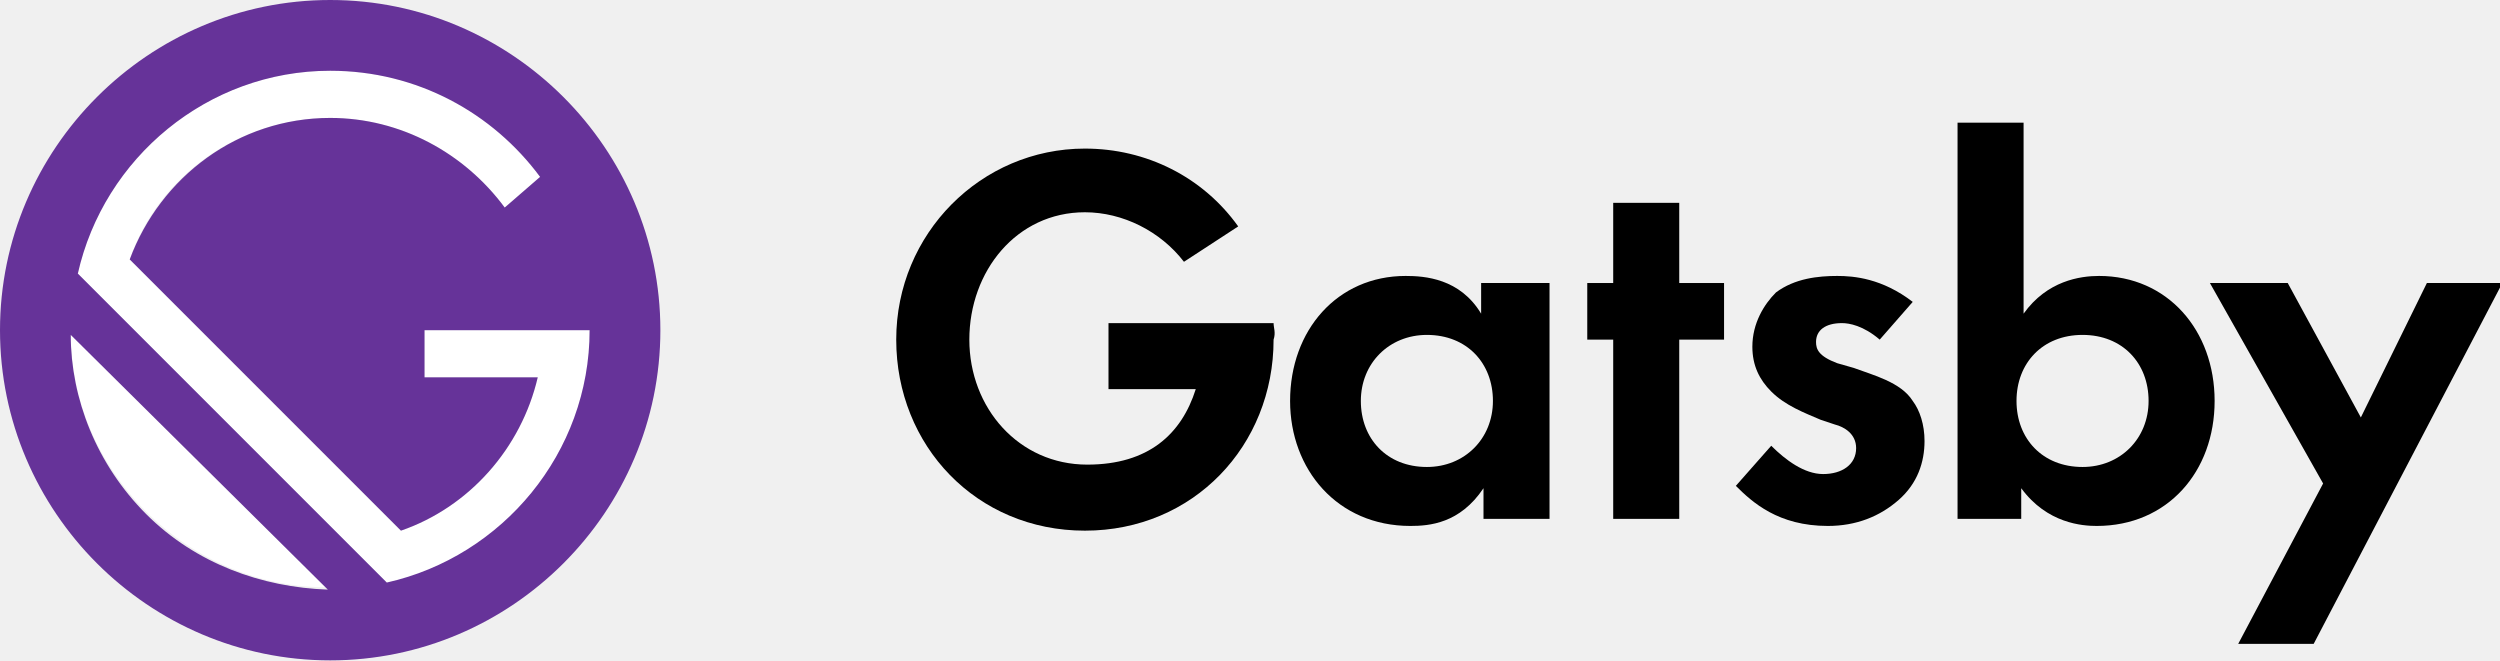
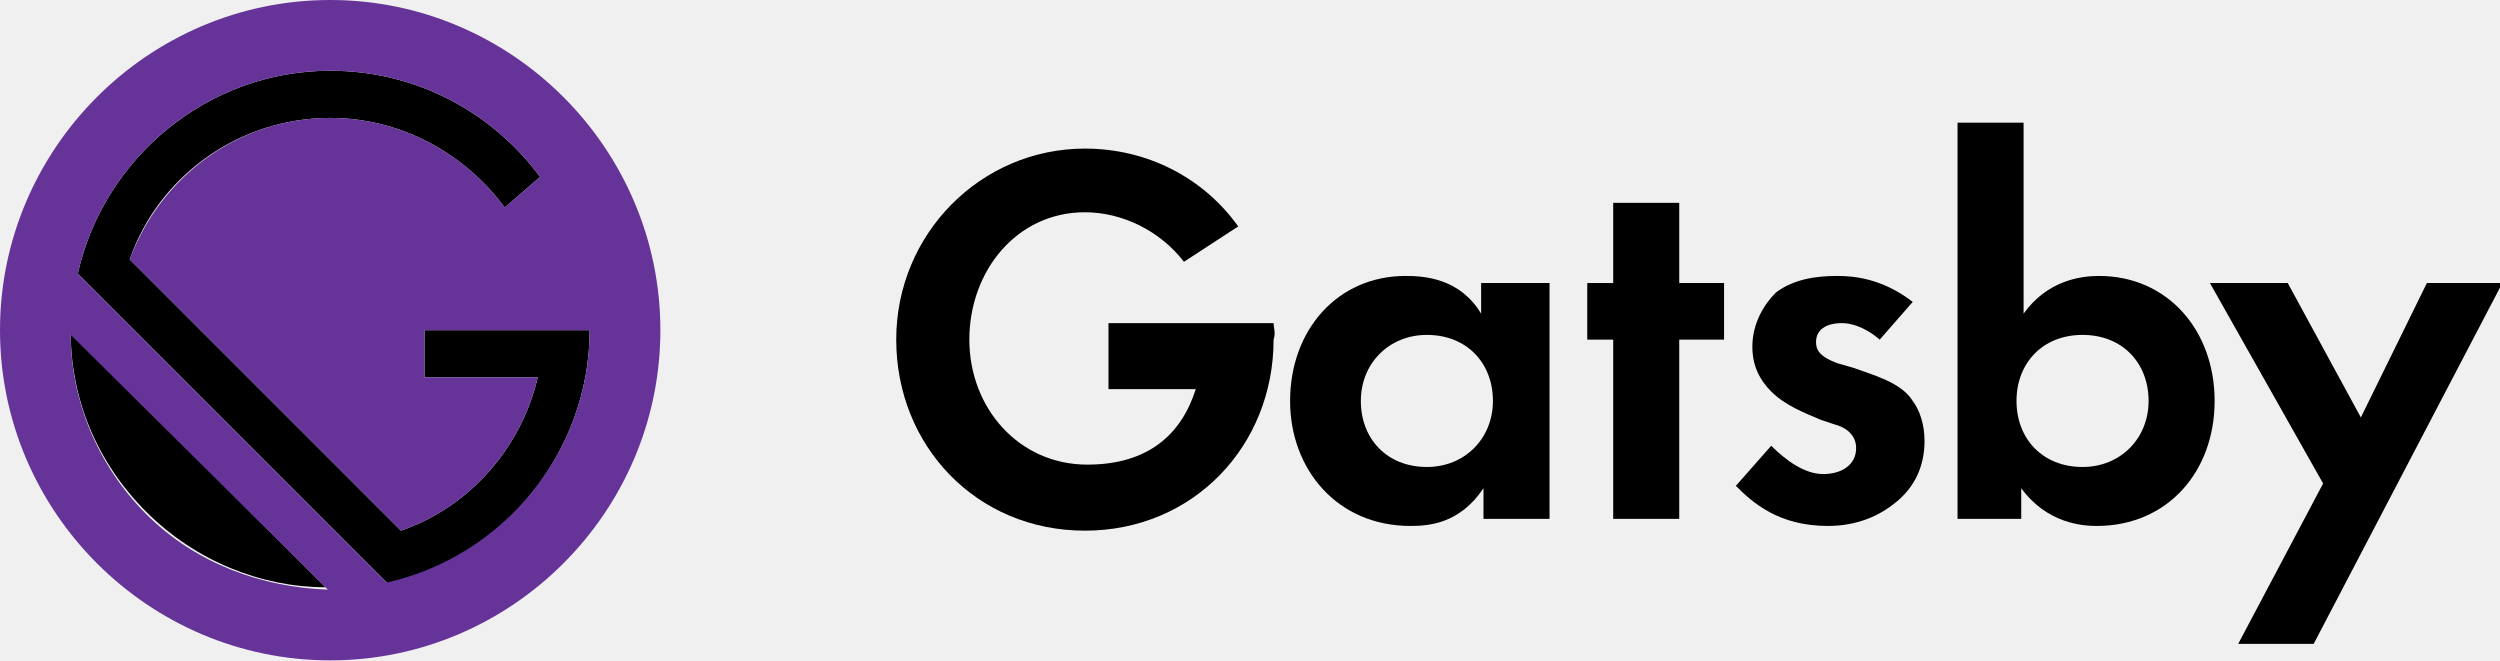
<svg xmlns="http://www.w3.org/2000/svg" version="1.1" id="Ebene_1" x="0px" y="0px" viewBox="0 0 106 28" style="enable-background:new 0 0 106 28;" xml:space="preserve">
  <style type="text/css">
- 	.st0{fill:#FFFFFF;}
+ 	.st0{fill:#000000;}
	.st1{fill:#663399;}
</style>
  <g>
    <path d="M62.9,12h2.8v10h-2.8v-1.3c-1,1.5-2.3,1.6-3.1,1.6c-3.1,0-5.1-2.4-5.1-5.3c0-3,2-5.3,4.9-5.3c0.8,0,2.3,0.1,3.2,1.6V12z    M57.7,17c0,1.6,1.1,2.8,2.8,2.8c1.6,0,2.8-1.2,2.8-2.8c0-1.6-1.1-2.8-2.8-2.8C58.9,14.2,57.7,15.4,57.7,17z" />
    <path d="M71.2,14.4V22h-2.8v-7.6h-1.1V12h1.1V8.6h2.8V12h1.9v2.4H71.2z" />
    <path d="M79.7,14.4c-0.7-0.6-1.3-0.7-1.6-0.7c-0.7,0-1.1,0.3-1.1,0.8c0,0.3,0.1,0.6,0.9,0.9l0.7,0.2c0.8,0.3,2,0.6,2.5,1.4   c0.3,0.4,0.5,1,0.5,1.7c0,0.9-0.3,1.8-1.1,2.5c-0.8,0.7-1.8,1.1-3,1.1c-2.1,0-3.2-1-3.9-1.7l1.5-1.7c0.6,0.6,1.4,1.2,2.2,1.2   c0.8,0,1.4-0.4,1.4-1.1c0-0.6-0.5-0.9-0.9-1l-0.6-0.2c-0.7-0.3-1.5-0.6-2.1-1.2c-0.5-0.5-0.8-1.1-0.8-1.9c0-1,0.5-1.8,1-2.3   c0.8-0.6,1.8-0.7,2.6-0.7c0.7,0,1.9,0.1,3.2,1.1L79.7,14.4z" />
    <path d="M85.8,13.3c1-1.4,2.4-1.6,3.2-1.6c2.9,0,4.9,2.3,4.9,5.3c0,3-2,5.3-5,5.3c-0.6,0-2.1-0.1-3.2-1.6V22H83V5.2h2.8V13.3z    M85.5,17c0,1.6,1.1,2.8,2.8,2.8c1.6,0,2.8-1.2,2.8-2.8c0-1.6-1.1-2.8-2.8-2.8C86.6,14.2,85.5,15.4,85.5,17z" />
    <path d="M98.5,20.5L93.7,12H97l3.1,5.7l2.8-5.7h3.2l-8,15.3h-3.2L98.5,20.5z" />
    <path d="M54,13.7h-2.8c0,0-4.2,0-4.2,0v2.8h3.7c-0.6,1.9-2,3.2-4.6,3.2c-2.9,0-5-2.4-5-5.3S43.1,9,46,9c1.6,0,3.2,0.8,4.2,2.1   l2.3-1.5C51,7.5,48.6,6.3,46,6.3c-4.4,0-8,3.6-8,8.1s3.4,8.1,8,8.1s8-3.6,8-8.1C54.1,14.1,54,13.9,54,13.7z" />
  </g>
  <g>
    <g>
      <path class="st0" d="M25,14h-7v2h4.8c-0.7,3-2.9,5.5-5.8,6.5L5.5,11c1.2-3.5,4.6-6,8.5-6c3,0,5.7,1.5,7.4,3.8l1.5-1.3    C20.9,4.8,17.7,3,14,3C8.8,3,4.4,6.7,3.3,11.6l13.2,13.2C21.3,23.6,25,19.2,25,14z" />
      <path class="st0" d="M3,14.1c0,2.8,1.1,5.5,3.2,7.6c2.1,2.1,4.9,3.2,7.6,3.2L3,14.1z" />
    </g>
    <path class="st1" d="M14,0C6.3,0,0,6.3,0,14s6.3,14,14,14s14-6.3,14-14S21.7,0,14,0z M6.2,21.8c-2.1-2.1-3.2-4.9-3.2-7.6L13.9,25   C11.1,24.9,8.3,23.9,6.2,21.8z M16.4,24.7L3.3,11.6C4.4,6.7,8.8,3,14,3c3.7,0,6.9,1.8,8.9,4.5l-1.5,1.3C19.7,6.5,17,5,14,5   c-3.9,0-7.2,2.5-8.5,6L17,22.5c2.9-1,5.1-3.5,5.8-6.5H18v-2h7C25,19.2,21.3,23.6,16.4,24.7z" />
  </g>
</svg>
